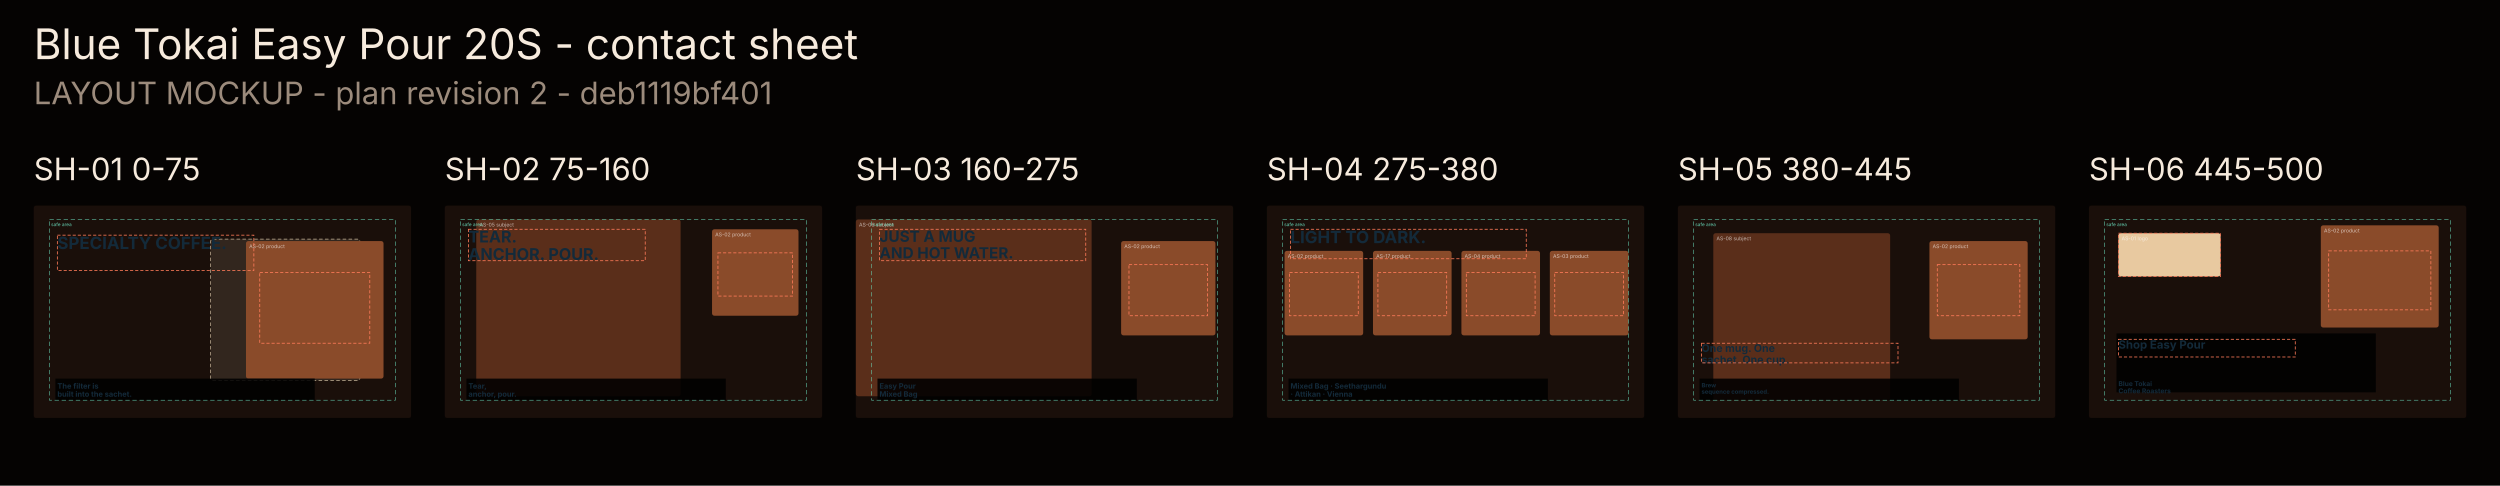
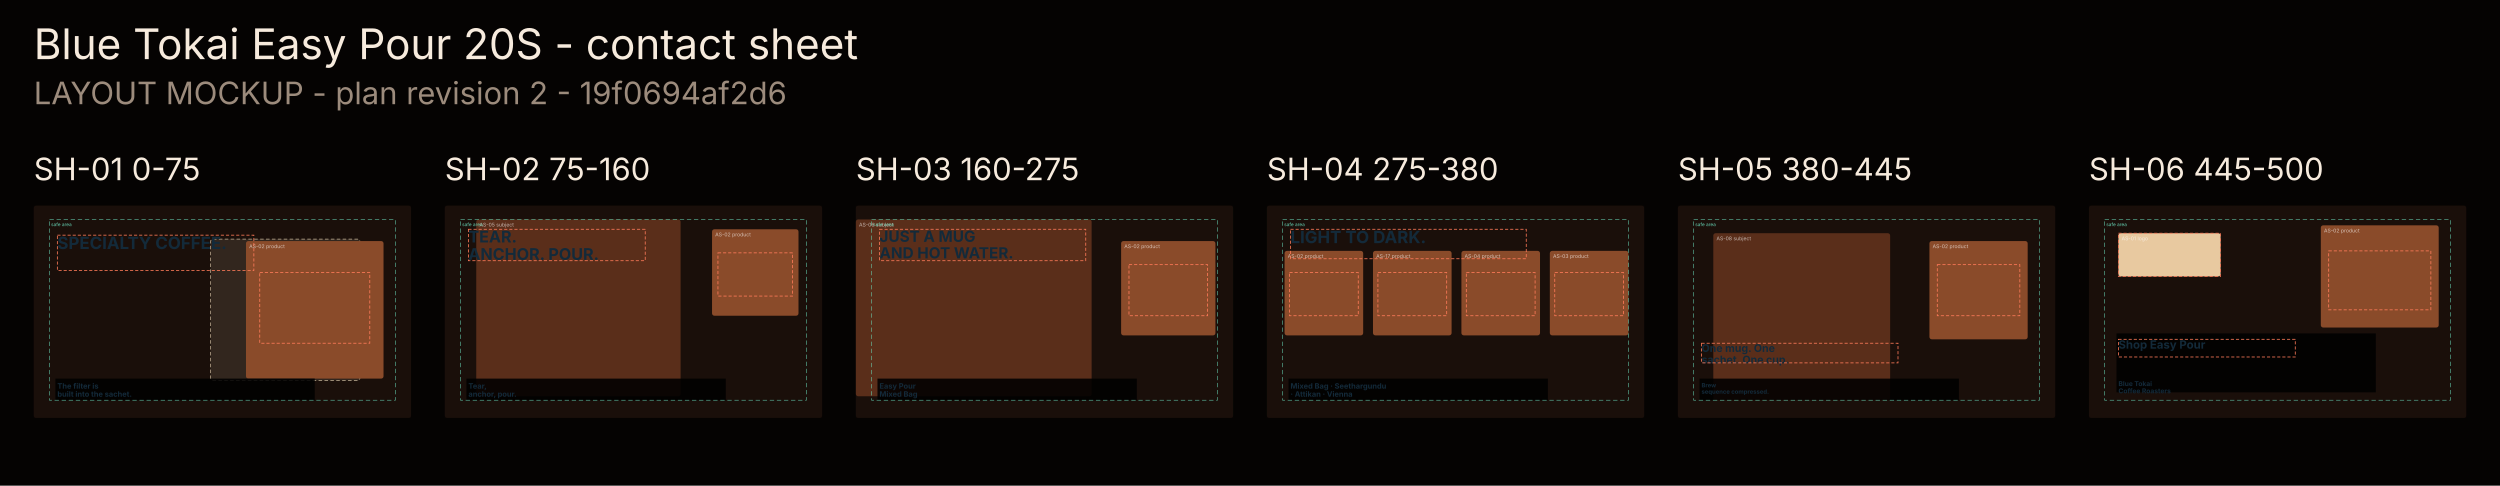
<svg xmlns="http://www.w3.org/2000/svg" width="1776" height="345" viewBox="0 0 1776 345">
  <rect width="100%" height="100%" fill="#050302" />
  <text x="24" y="42" font-family="Inter, Segoe UI, sans-serif" font-size="30" fill="#F7EBDD">Blue Tokai Easy Pour 20S - contact sheet</text>
-   <text x="24" y="74" font-family="Inter, Segoe UI, sans-serif" font-size="22" fill="#9C8B7C">LAYOUT MOCKUP - plan revision 2 - deb1119bf401</text>
+   <text x="24" y="74" font-family="Inter, Segoe UI, sans-serif" font-size="22" fill="#9C8B7C">LAYOUT MOCKUP - plan revision 2 - 19f0694af2d6</text>
  <g transform="translate(24,146)">
    <svg width="268" height="151" viewBox="0 0 1920 1080">
      <rect x="0" y="0" width="1920" height="1080" fill="#0B0604" />
      <rect x="0" y="0" width="1920" height="1080" fill="#1A0F0A" fill-opacity="1.00" rx="12" />
      <rect x="900" y="170" width="760" height="720" fill="#E8D5B5" fill-opacity="0.12" rx="12" stroke="#E8D5B5" stroke-width="3" stroke-dasharray="18 12" />
      <rect x="1080" y="180" width="700" height="700" fill="#8A4B2A" fill-opacity="1.00" rx="12" />
      <text x="1096" y="216" font-family="Inter, Segoe UI, sans-serif" font-size="26" fill="#FFFFFF" fill-opacity="0.65">AS-02 product</text>
      <rect x="1150" y="340" width="560" height="360" fill="none" stroke="#FF7A59" stroke-width="4" stroke-dasharray="16 10" />
      <text x="120" y="220.5" font-family="Inter, Segoe UI, sans-serif" font-size="86" font-weight="700" fill="#132A3A" text-anchor="start">
        <tspan x="120" dy="0.0">SPECIALTY COFFEE.</tspan>
      </text>
      <rect x="120" y="150" width="1000" height="180" fill="none" stroke="#FF7A59" stroke-width="4" stroke-dasharray="16 10" />
      <rect x="110" y="880" width="1320" height="110" fill="#000000" fill-opacity="0.88" />
      <text x="120" y="931.2" font-family="Inter, Segoe UI, sans-serif" font-size="38" font-weight="700" fill="#132A3A" text-anchor="start">
        <tspan x="120" dy="0.0">The filter is</tspan>
        <tspan x="120" dy="41.0">built into the sachet.</tspan>
      </text>
      <rect x="80" y="70" width="1760" height="920" fill="none" stroke="#6BE3C2" stroke-width="3" stroke-dasharray="22 14" stroke-opacity="0.85" />
      <text x="88" y="104" font-family="Inter, Segoe UI, sans-serif" font-size="24" fill="#6BE3C2" fill-opacity="0.9">safe area</text>
    </svg>
    <text x="0" y="-18" font-family="Inter, Segoe UI, sans-serif" font-size="22" fill="#F7EBDD">SH-01 0-75</text>
  </g>
  <g transform="translate(316,146)">
    <svg width="268" height="151" viewBox="0 0 1920 1080">
      <rect x="0" y="0" width="1920" height="1080" fill="#0B0604" />
      <rect x="0" y="0" width="1920" height="1080" fill="#1A0F0A" fill-opacity="1.00" rx="12" />
      <rect x="160" y="70" width="1040" height="900" fill="#5A2E1A" fill-opacity="1.00" rx="12" />
      <text x="176" y="106" font-family="Inter, Segoe UI, sans-serif" font-size="26" fill="#FFFFFF" fill-opacity="0.65">AS-05 subject</text>
      <rect x="1360" y="120" width="440" height="440" fill="#8A4B2A" fill-opacity="1.00" rx="12" />
      <text x="1376" y="156" font-family="Inter, Segoe UI, sans-serif" font-size="26" fill="#FFFFFF" fill-opacity="0.65">AS-02 product</text>
      <rect x="1390" y="240" width="380" height="220" fill="none" stroke="#FF7A59" stroke-width="4" stroke-dasharray="16 10" />
      <text x="120" y="187.2" font-family="Inter, Segoe UI, sans-serif" font-size="82" font-weight="700" fill="#132A3A" text-anchor="start">
        <tspan x="120" dy="0.0">TEAR.</tspan>
        <tspan x="120" dy="88.6">ANCHOR. POUR.</tspan>
      </text>
      <rect x="120" y="120" width="900" height="160" fill="none" stroke="#FF7A59" stroke-width="4" stroke-dasharray="16 10" />
      <rect x="110" y="880" width="1320" height="110" fill="#000000" fill-opacity="0.88" />
      <text x="120" y="931.2" font-family="Inter, Segoe UI, sans-serif" font-size="38" font-weight="700" fill="#132A3A" text-anchor="start">
        <tspan x="120" dy="0.0">Tear,</tspan>
        <tspan x="120" dy="41.0">anchor, pour.</tspan>
      </text>
      <rect x="80" y="70" width="1760" height="920" fill="none" stroke="#6BE3C2" stroke-width="3" stroke-dasharray="22 14" stroke-opacity="0.85" />
      <text x="88" y="104" font-family="Inter, Segoe UI, sans-serif" font-size="24" fill="#6BE3C2" fill-opacity="0.9">safe area</text>
    </svg>
    <text x="0" y="-18" font-family="Inter, Segoe UI, sans-serif" font-size="22" fill="#F7EBDD">SH-02 75-160</text>
  </g>
  <g transform="translate(608,146)">
    <svg width="268" height="151" viewBox="0 0 1920 1080">
      <rect x="0" y="0" width="1920" height="1080" fill="#0B0604" />
      <rect x="0" y="0" width="1920" height="1080" fill="#1A0F0A" fill-opacity="1.00" rx="12" />
      <rect x="0" y="70" width="1200" height="900" fill="#5A2E1A" fill-opacity="1.00" rx="12" />
      <text x="16" y="106" font-family="Inter, Segoe UI, sans-serif" font-size="26" fill="#FFFFFF" fill-opacity="0.65">AS-06 subject</text>
      <rect x="1350" y="180" width="480" height="480" fill="#8A4B2A" fill-opacity="1.00" rx="12" />
      <text x="1366" y="216" font-family="Inter, Segoe UI, sans-serif" font-size="26" fill="#FFFFFF" fill-opacity="0.65">AS-02 product</text>
      <rect x="1390" y="300" width="400" height="260" fill="none" stroke="#FF7A59" stroke-width="4" stroke-dasharray="16 10" />
      <text x="120" y="184.0" font-family="Inter, Segoe UI, sans-serif" font-size="78" font-weight="700" fill="#132A3A" text-anchor="start">
        <tspan x="120" dy="0.0">JUST A MUG</tspan>
        <tspan x="120" dy="84.2">AND HOT WATER.</tspan>
      </text>
      <rect x="120" y="120" width="1050" height="160" fill="none" stroke="#FF7A59" stroke-width="4" stroke-dasharray="16 10" />
      <rect x="110" y="880" width="1320" height="110" fill="#000000" fill-opacity="0.88" />
      <text x="120" y="931.2" font-family="Inter, Segoe UI, sans-serif" font-size="38" font-weight="700" fill="#132A3A" text-anchor="start">
        <tspan x="120" dy="0.0">Easy Pour</tspan>
        <tspan x="120" dy="41.0">Mixed Bag</tspan>
      </text>
      <rect x="80" y="70" width="1760" height="920" fill="none" stroke="#6BE3C2" stroke-width="3" stroke-dasharray="22 14" stroke-opacity="0.85" />
      <text x="88" y="104" font-family="Inter, Segoe UI, sans-serif" font-size="24" fill="#6BE3C2" fill-opacity="0.9">safe area</text>
    </svg>
    <text x="0" y="-18" font-family="Inter, Segoe UI, sans-serif" font-size="22" fill="#F7EBDD">SH-03 160-275</text>
  </g>
  <g transform="translate(900,146)">
    <svg width="268" height="151" viewBox="0 0 1920 1080">
      <rect x="0" y="0" width="1920" height="1080" fill="#0B0604" />
      <rect x="0" y="0" width="1920" height="1080" fill="#1A0F0A" fill-opacity="1.00" rx="12" />
      <rect x="90" y="230" width="400" height="430" fill="#8A4B2A" fill-opacity="1.00" rx="12" />
      <text x="106" y="266" font-family="Inter, Segoe UI, sans-serif" font-size="26" fill="#FFFFFF" fill-opacity="0.65">AS-02 product</text>
      <rect x="115" y="340" width="350" height="220" fill="none" stroke="#FF7A59" stroke-width="4" stroke-dasharray="16 10" />
      <rect x="540" y="230" width="400" height="430" fill="#8A4B2A" fill-opacity="1.00" rx="12" />
      <text x="556" y="266" font-family="Inter, Segoe UI, sans-serif" font-size="26" fill="#FFFFFF" fill-opacity="0.65">AS-17 product</text>
      <rect x="565" y="340" width="350" height="220" fill="none" stroke="#FF7A59" stroke-width="4" stroke-dasharray="16 10" />
      <rect x="990" y="230" width="400" height="430" fill="#8A4B2A" fill-opacity="1.00" rx="12" />
      <text x="1006" y="266" font-family="Inter, Segoe UI, sans-serif" font-size="26" fill="#FFFFFF" fill-opacity="0.65">AS-04 product</text>
      <rect x="1015" y="340" width="350" height="220" fill="none" stroke="#FF7A59" stroke-width="4" stroke-dasharray="16 10" />
      <rect x="1440" y="230" width="400" height="430" fill="#8A4B2A" fill-opacity="1.00" rx="12" />
      <text x="1456" y="266" font-family="Inter, Segoe UI, sans-serif" font-size="26" fill="#FFFFFF" fill-opacity="0.65">AS-03 product</text>
      <rect x="1465" y="340" width="350" height="220" fill="none" stroke="#FF7A59" stroke-width="4" stroke-dasharray="16 10" />
      <text x="120" y="190.5" font-family="Inter, Segoe UI, sans-serif" font-size="86" font-weight="700" fill="#132A3A" text-anchor="start">
        <tspan x="120" dy="0.0">LIGHT TO DARK.</tspan>
      </text>
      <rect x="120" y="120" width="1200" height="150" fill="none" stroke="#FF7A59" stroke-width="4" stroke-dasharray="16 10" />
      <rect x="110" y="880" width="1320" height="110" fill="#000000" fill-opacity="0.88" />
      <text x="120" y="931.2" font-family="Inter, Segoe UI, sans-serif" font-size="38" font-weight="700" fill="#132A3A" text-anchor="start">
        <tspan x="120" dy="0.0">Mixed Bag · Seethargundu</tspan>
        <tspan x="120" dy="41.0">· Attikan · Vienna</tspan>
      </text>
      <rect x="80" y="70" width="1760" height="920" fill="none" stroke="#6BE3C2" stroke-width="3" stroke-dasharray="22 14" stroke-opacity="0.85" />
      <text x="88" y="104" font-family="Inter, Segoe UI, sans-serif" font-size="24" fill="#6BE3C2" fill-opacity="0.9">safe area</text>
    </svg>
    <text x="0" y="-18" font-family="Inter, Segoe UI, sans-serif" font-size="22" fill="#F7EBDD">SH-04 275-380</text>
  </g>
  <g transform="translate(1192,146)">
    <svg width="268" height="151" viewBox="0 0 1920 1080">
      <rect x="0" y="0" width="1920" height="1080" fill="#0B0604" />
      <rect x="0" y="0" width="1920" height="1080" fill="#1A0F0A" fill-opacity="1.00" rx="12" />
      <rect x="180" y="140" width="900" height="850" fill="#5A2E1A" fill-opacity="1.00" rx="12" />
      <text x="196" y="176" font-family="Inter, Segoe UI, sans-serif" font-size="26" fill="#FFFFFF" fill-opacity="0.65">AS-08 subject</text>
      <rect x="1280" y="180" width="500" height="500" fill="#8A4B2A" fill-opacity="1.00" rx="12" />
      <text x="1296" y="216" font-family="Inter, Segoe UI, sans-serif" font-size="26" fill="#FFFFFF" fill-opacity="0.65">AS-02 product</text>
      <rect x="1320" y="300" width="420" height="260" fill="none" stroke="#FF7A59" stroke-width="4" stroke-dasharray="16 10" />
      <text x="120" y="744.3" font-family="Inter, Segoe UI, sans-serif" font-size="54" font-weight="700" fill="#132A3A" text-anchor="start">
        <tspan x="120" dy="0.0">One mug. One</tspan>
        <tspan x="120" dy="58.3">sachet. One cup.</tspan>
      </text>
      <rect x="120" y="700" width="1000" height="100" fill="none" stroke="#FF7A59" stroke-width="4" stroke-dasharray="16 10" />
      <rect x="110" y="880" width="1320" height="110" fill="#000000" fill-opacity="0.88" />
      <text x="120" y="924.6" font-family="Inter, Segoe UI, sans-serif" font-size="30" font-weight="700" fill="#132A3A" text-anchor="start">
        <tspan x="120" dy="0.0">Brew</tspan>
        <tspan x="120" dy="32.4">sequence compressed.</tspan>
      </text>
      <rect x="80" y="70" width="1760" height="920" fill="none" stroke="#6BE3C2" stroke-width="3" stroke-dasharray="22 14" stroke-opacity="0.85" />
      <text x="88" y="104" font-family="Inter, Segoe UI, sans-serif" font-size="24" fill="#6BE3C2" fill-opacity="0.9">safe area</text>
    </svg>
    <text x="0" y="-18" font-family="Inter, Segoe UI, sans-serif" font-size="22" fill="#F7EBDD">SH-05 380-445</text>
  </g>
  <g transform="translate(1484,146)">
    <svg width="268" height="151" viewBox="0 0 1920 1080">
      <rect x="0" y="0" width="1920" height="1080" fill="#0B0604" />
      <rect x="0" y="0" width="1920" height="1080" fill="#1A0F0A" fill-opacity="1.00" rx="12" />
      <rect x="1180" y="100" width="600" height="520" fill="#8A4B2A" fill-opacity="1.00" rx="12" />
      <text x="1196" y="136" font-family="Inter, Segoe UI, sans-serif" font-size="26" fill="#FFFFFF" fill-opacity="0.65">AS-02 product</text>
      <rect x="1220" y="230" width="520" height="300" fill="none" stroke="#FF7A59" stroke-width="4" stroke-dasharray="16 10" />
      <rect x="150" y="140" width="520" height="220" fill="#E8C9A0" fill-opacity="1.00" rx="12" />
      <text x="166" y="176" font-family="Inter, Segoe UI, sans-serif" font-size="26" fill="#FFFFFF" fill-opacity="0.65">AS-01 logo</text>
      <rect x="150" y="140" width="520" height="220" fill="none" stroke="#FF7A59" stroke-width="4" stroke-dasharray="16 10" />
      <rect x="140" y="650" width="1320" height="300" fill="#000000" fill-opacity="0.88" />
      <text x="150" y="727.6" font-family="Inter, Segoe UI, sans-serif" font-size="58" font-weight="700" fill="#132A3A" text-anchor="start">
        <tspan x="150" dy="0.0">Shop Easy Pour</tspan>
      </text>
      <rect x="150" y="680" width="900" height="90" fill="none" stroke="#FF7A59" stroke-width="4" stroke-dasharray="16 10" />
      <text x="150" y="917.9" font-family="Inter, Segoe UI, sans-serif" font-size="34" font-weight="700" fill="#132A3A" text-anchor="start">
        <tspan x="150" dy="0.0">Blue Tokai</tspan>
        <tspan x="150" dy="36.7">Coffee Roasters</tspan>
      </text>
      <rect x="80" y="70" width="1760" height="920" fill="none" stroke="#6BE3C2" stroke-width="3" stroke-dasharray="22 14" stroke-opacity="0.85" />
      <text x="88" y="104" font-family="Inter, Segoe UI, sans-serif" font-size="24" fill="#6BE3C2" fill-opacity="0.9">safe area</text>
    </svg>
    <text x="0" y="-18" font-family="Inter, Segoe UI, sans-serif" font-size="22" fill="#F7EBDD">SH-06 445-500</text>
  </g>
</svg>
